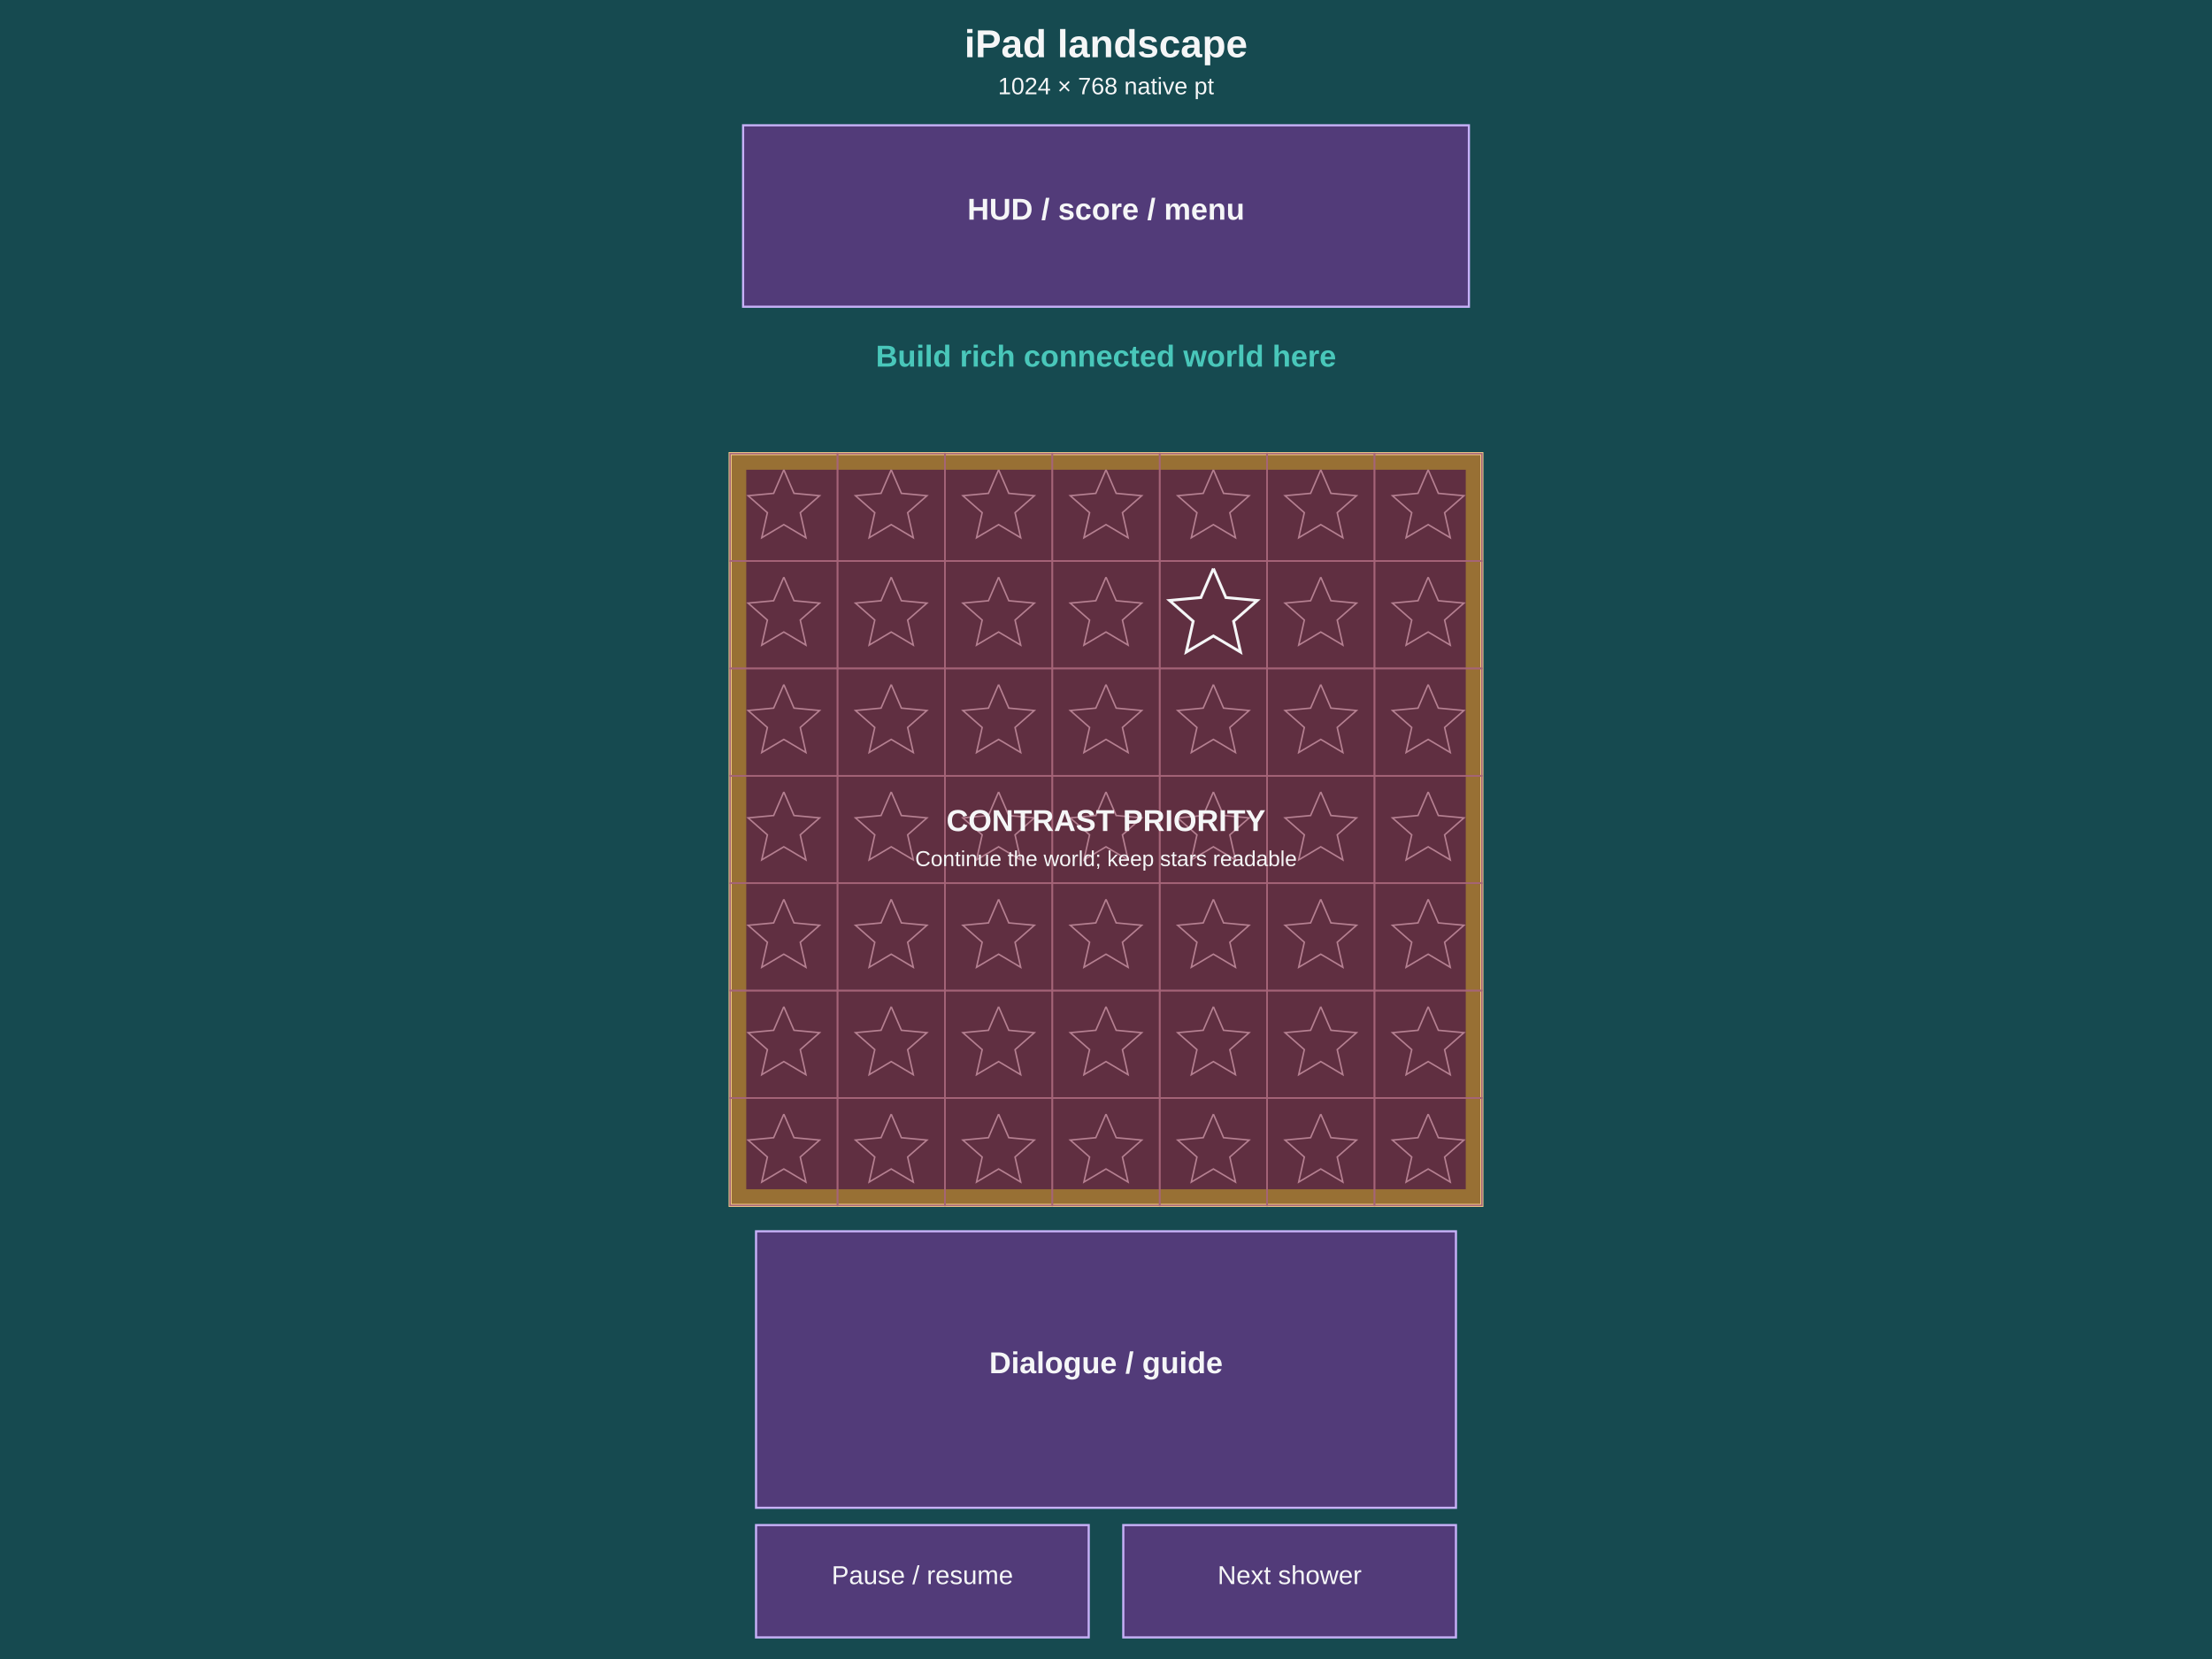
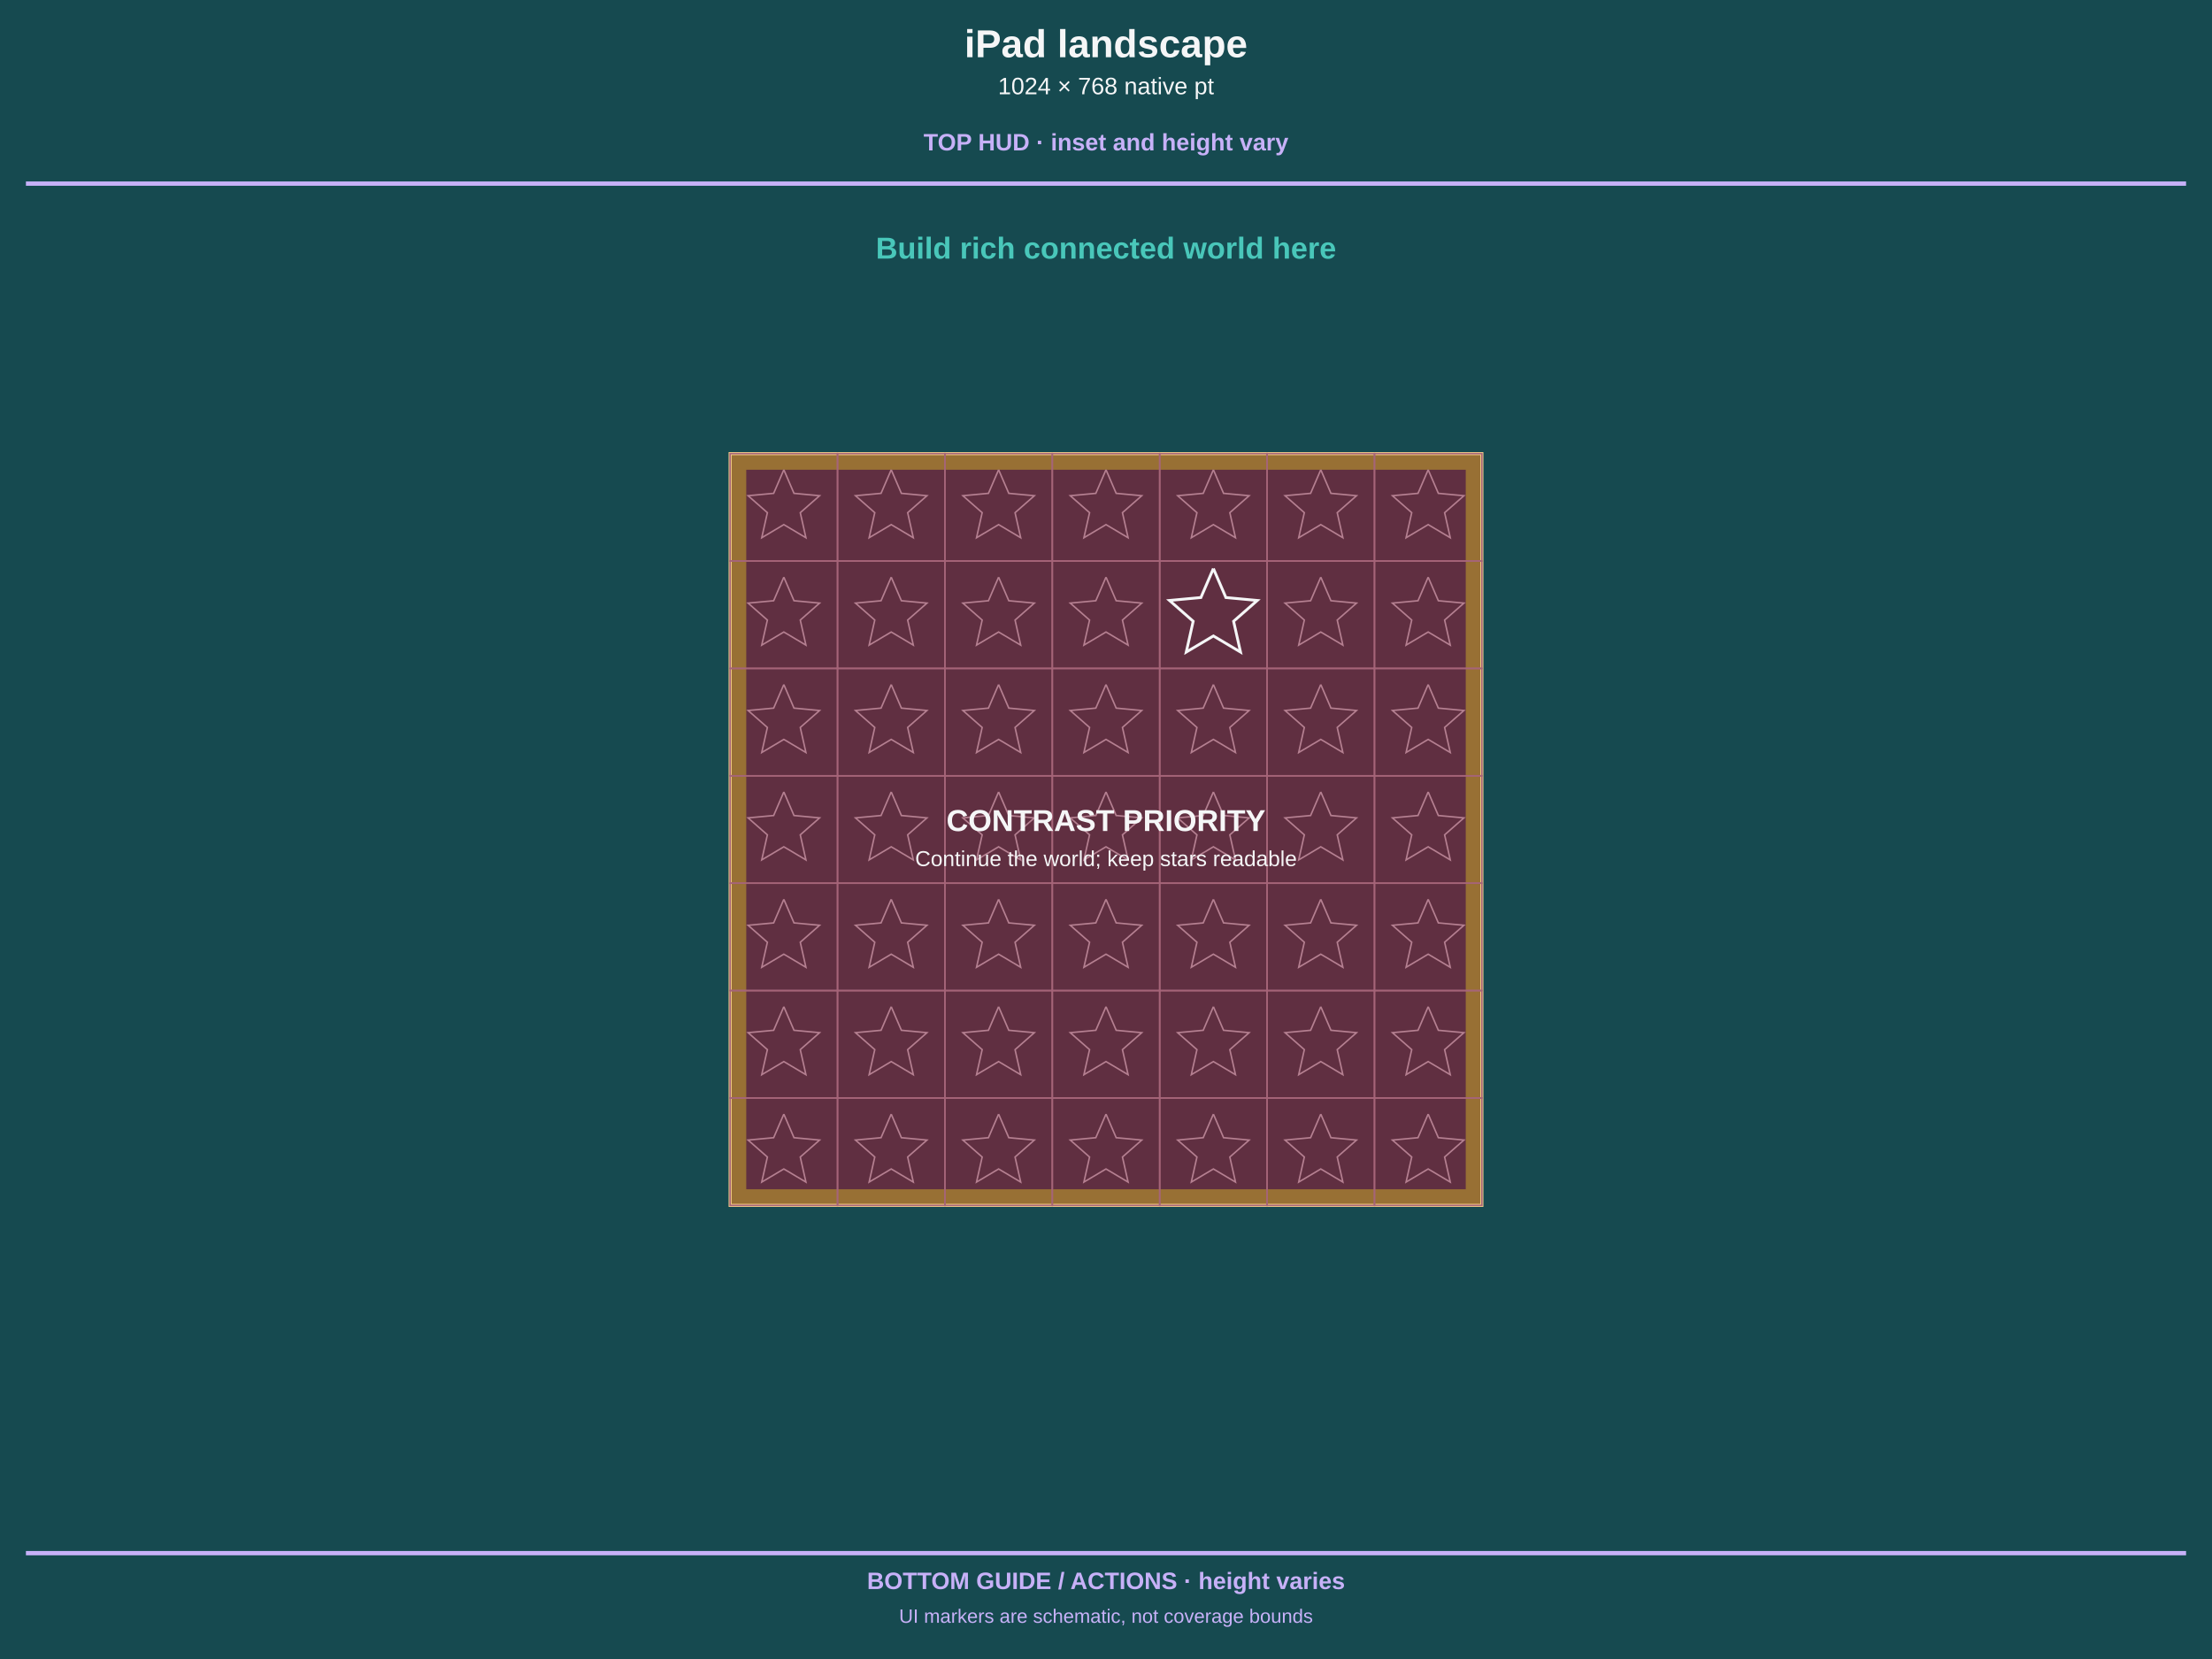
<svg xmlns="http://www.w3.org/2000/svg" width="1024" height="768" viewBox="0 0 1024 768" role="img">
  <rect x="0" y="0" width="1024" height="768" fill="#101b2c" stroke="none" stroke-width="1" />
  <rect x="0" y="0" width="1024" height="768" fill="#164a50" stroke="none" stroke-width="1" />
  <rect x="338" y="210" width="348" height="348" fill="#987034" stroke="#ffd68a" stroke-width="1.4" />
  <rect x="345.457" y="217.457" width="333.086" height="333.086" fill="#602f41" stroke="none" stroke-width="1" />
  <rect x="338" y="508.286" width="49.714" height="49.714" fill="none" stroke="#a56478" stroke-width="0.7" />
  <polyline points="362.857,515.743 367.562,526.668 379.406,527.766 370.469,535.616 373.085,547.22 362.857,541.147 352.63,547.22 355.245,535.616 346.309,527.766 358.152,526.668 362.857,515.743" fill="none" stroke="#b58091" stroke-width="0.7" />
  <rect x="387.714" y="508.286" width="49.714" height="49.714" fill="none" stroke="#a56478" stroke-width="0.7" />
  <polyline points="412.571,515.743 417.276,526.668 429.12,527.766 420.184,535.616 422.799,547.22 412.571,541.147 402.344,547.22 404.959,535.616 396.023,527.766 407.867,526.668 412.571,515.743" fill="none" stroke="#b58091" stroke-width="0.7" />
  <rect x="437.429" y="508.286" width="49.714" height="49.714" fill="none" stroke="#a56478" stroke-width="0.7" />
  <polyline points="462.286,515.743 466.99,526.668 478.834,527.766 469.898,535.616 472.513,547.22 462.286,541.147 452.058,547.22 454.673,535.616 445.737,527.766 457.581,526.668 462.286,515.743" fill="none" stroke="#b58091" stroke-width="0.7" />
  <rect x="487.143" y="508.286" width="49.714" height="49.714" fill="none" stroke="#a56478" stroke-width="0.7" />
  <polyline points="512,515.743 516.705,526.668 528.548,527.766 519.612,535.616 522.227,547.22 512,541.147 501.772,547.22 504.388,535.616 495.452,527.766 507.295,526.668 512,515.743" fill="none" stroke="#b58091" stroke-width="0.7" />
  <rect x="536.857" y="508.286" width="49.714" height="49.714" fill="none" stroke="#a56478" stroke-width="0.7" />
  <polyline points="561.714,515.743 566.419,526.668 578.263,527.766 569.327,535.616 571.942,547.22 561.714,541.147 551.487,547.22 554.102,535.616 545.166,527.766 557.01,526.668 561.714,515.743" fill="none" stroke="#b58091" stroke-width="0.7" />
  <rect x="586.571" y="508.286" width="49.714" height="49.714" fill="none" stroke="#a56478" stroke-width="0.7" />
  <polyline points="611.429,515.743 616.133,526.668 627.977,527.766 619.041,535.616 621.656,547.22 611.429,541.147 601.201,547.22 603.816,535.616 594.88,527.766 606.724,526.668 611.429,515.743" fill="none" stroke="#b58091" stroke-width="0.7" />
  <rect x="636.286" y="508.286" width="49.714" height="49.714" fill="none" stroke="#a56478" stroke-width="0.7" />
  <polyline points="661.143,515.743 665.847,526.668 677.691,527.766 668.755,535.616 671.37,547.22 661.143,541.147 650.915,547.22 653.531,535.616 644.595,527.766 656.438,526.668 661.143,515.743" fill="none" stroke="#b58091" stroke-width="0.7" />
  <rect x="338" y="458.571" width="49.714" height="49.714" fill="none" stroke="#a56478" stroke-width="0.7" />
  <polyline points="362.857,466.029 367.562,476.953 379.406,478.052 370.469,485.902 373.085,497.505 362.857,491.433 352.63,497.505 355.245,485.902 346.309,478.052 358.152,476.953 362.857,466.029" fill="none" stroke="#b58091" stroke-width="0.7" />
  <rect x="387.714" y="458.571" width="49.714" height="49.714" fill="none" stroke="#a56478" stroke-width="0.7" />
  <polyline points="412.571,466.029 417.276,476.953 429.12,478.052 420.184,485.902 422.799,497.505 412.571,491.433 402.344,497.505 404.959,485.902 396.023,478.052 407.867,476.953 412.571,466.029" fill="none" stroke="#b58091" stroke-width="0.7" />
  <rect x="437.429" y="458.571" width="49.714" height="49.714" fill="none" stroke="#a56478" stroke-width="0.7" />
  <polyline points="462.286,466.029 466.99,476.953 478.834,478.052 469.898,485.902 472.513,497.505 462.286,491.433 452.058,497.505 454.673,485.902 445.737,478.052 457.581,476.953 462.286,466.029" fill="none" stroke="#b58091" stroke-width="0.7" />
  <rect x="487.143" y="458.571" width="49.714" height="49.714" fill="none" stroke="#a56478" stroke-width="0.7" />
  <polyline points="512,466.029 516.705,476.953 528.548,478.052 519.612,485.902 522.227,497.505 512,491.433 501.772,497.505 504.388,485.902 495.452,478.052 507.295,476.953 512,466.029" fill="none" stroke="#b58091" stroke-width="0.7" />
  <rect x="536.857" y="458.571" width="49.714" height="49.714" fill="none" stroke="#a56478" stroke-width="0.7" />
  <polyline points="561.714,466.029 566.419,476.953 578.263,478.052 569.327,485.902 571.942,497.505 561.714,491.433 551.487,497.505 554.102,485.902 545.166,478.052 557.01,476.953 561.714,466.029" fill="none" stroke="#b58091" stroke-width="0.7" />
  <rect x="586.571" y="458.571" width="49.714" height="49.714" fill="none" stroke="#a56478" stroke-width="0.7" />
  <polyline points="611.429,466.029 616.133,476.953 627.977,478.052 619.041,485.902 621.656,497.505 611.429,491.433 601.201,497.505 603.816,485.902 594.88,478.052 606.724,476.953 611.429,466.029" fill="none" stroke="#b58091" stroke-width="0.7" />
  <rect x="636.286" y="458.571" width="49.714" height="49.714" fill="none" stroke="#a56478" stroke-width="0.7" />
  <polyline points="661.143,466.029 665.847,476.953 677.691,478.052 668.755,485.902 671.37,497.505 661.143,491.433 650.915,497.505 653.531,485.902 644.595,478.052 656.438,476.953 661.143,466.029" fill="none" stroke="#b58091" stroke-width="0.7" />
  <rect x="338" y="408.857" width="49.714" height="49.714" fill="none" stroke="#a56478" stroke-width="0.7" />
  <polyline points="362.857,416.314 367.562,427.239 379.406,428.337 370.469,436.188 373.085,447.791 362.857,441.718 352.63,447.791 355.245,436.188 346.309,428.337 358.152,427.239 362.857,416.314" fill="none" stroke="#b58091" stroke-width="0.7" />
  <rect x="387.714" y="408.857" width="49.714" height="49.714" fill="none" stroke="#a56478" stroke-width="0.7" />
  <polyline points="412.571,416.314 417.276,427.239 429.12,428.337 420.184,436.188 422.799,447.791 412.571,441.718 402.344,447.791 404.959,436.188 396.023,428.337 407.867,427.239 412.571,416.314" fill="none" stroke="#b58091" stroke-width="0.7" />
  <rect x="437.429" y="408.857" width="49.714" height="49.714" fill="none" stroke="#a56478" stroke-width="0.7" />
  <polyline points="462.286,416.314 466.99,427.239 478.834,428.337 469.898,436.188 472.513,447.791 462.286,441.718 452.058,447.791 454.673,436.188 445.737,428.337 457.581,427.239 462.286,416.314" fill="none" stroke="#b58091" stroke-width="0.7" />
  <rect x="487.143" y="408.857" width="49.714" height="49.714" fill="none" stroke="#a56478" stroke-width="0.7" />
  <polyline points="512,416.314 516.705,427.239 528.548,428.337 519.612,436.188 522.227,447.791 512,441.718 501.772,447.791 504.388,436.188 495.452,428.337 507.295,427.239 512,416.314" fill="none" stroke="#b58091" stroke-width="0.7" />
  <rect x="536.857" y="408.857" width="49.714" height="49.714" fill="none" stroke="#a56478" stroke-width="0.7" />
  <polyline points="561.714,416.314 566.419,427.239 578.263,428.337 569.327,436.188 571.942,447.791 561.714,441.718 551.487,447.791 554.102,436.188 545.166,428.337 557.01,427.239 561.714,416.314" fill="none" stroke="#b58091" stroke-width="0.7" />
  <rect x="586.571" y="408.857" width="49.714" height="49.714" fill="none" stroke="#a56478" stroke-width="0.7" />
  <polyline points="611.429,416.314 616.133,427.239 627.977,428.337 619.041,436.188 621.656,447.791 611.429,441.718 601.201,447.791 603.816,436.188 594.88,428.337 606.724,427.239 611.429,416.314" fill="none" stroke="#b58091" stroke-width="0.7" />
  <rect x="636.286" y="408.857" width="49.714" height="49.714" fill="none" stroke="#a56478" stroke-width="0.7" />
  <polyline points="661.143,416.314 665.847,427.239 677.691,428.337 668.755,436.188 671.37,447.791 661.143,441.718 650.915,447.791 653.531,436.188 644.595,428.337 656.438,427.239 661.143,416.314" fill="none" stroke="#b58091" stroke-width="0.7" />
  <rect x="338" y="359.143" width="49.714" height="49.714" fill="none" stroke="#a56478" stroke-width="0.7" />
  <polyline points="362.857,366.6 367.562,377.525 379.406,378.623 370.469,386.473 373.085,398.077 362.857,392.004 352.63,398.077 355.245,386.473 346.309,378.623 358.152,377.525 362.857,366.6" fill="none" stroke="#b58091" stroke-width="0.7" />
  <rect x="387.714" y="359.143" width="49.714" height="49.714" fill="none" stroke="#a56478" stroke-width="0.7" />
  <polyline points="412.571,366.6 417.276,377.525 429.12,378.623 420.184,386.473 422.799,398.077 412.571,392.004 402.344,398.077 404.959,386.473 396.023,378.623 407.867,377.525 412.571,366.6" fill="none" stroke="#b58091" stroke-width="0.7" />
  <rect x="437.429" y="359.143" width="49.714" height="49.714" fill="none" stroke="#a56478" stroke-width="0.7" />
  <polyline points="462.286,366.6 466.99,377.525 478.834,378.623 469.898,386.473 472.513,398.077 462.286,392.004 452.058,398.077 454.673,386.473 445.737,378.623 457.581,377.525 462.286,366.6" fill="none" stroke="#b58091" stroke-width="0.7" />
  <rect x="487.143" y="359.143" width="49.714" height="49.714" fill="none" stroke="#a56478" stroke-width="0.7" />
  <polyline points="512,366.6 516.705,377.525 528.548,378.623 519.612,386.473 522.227,398.077 512,392.004 501.772,398.077 504.388,386.473 495.452,378.623 507.295,377.525 512,366.6" fill="none" stroke="#b58091" stroke-width="0.7" />
  <rect x="536.857" y="359.143" width="49.714" height="49.714" fill="none" stroke="#a56478" stroke-width="0.7" />
  <polyline points="561.714,366.6 566.419,377.525 578.263,378.623 569.327,386.473 571.942,398.077 561.714,392.004 551.487,398.077 554.102,386.473 545.166,378.623 557.01,377.525 561.714,366.6" fill="none" stroke="#b58091" stroke-width="0.7" />
  <rect x="586.571" y="359.143" width="49.714" height="49.714" fill="none" stroke="#a56478" stroke-width="0.7" />
  <polyline points="611.429,366.6 616.133,377.525 627.977,378.623 619.041,386.473 621.656,398.077 611.429,392.004 601.201,398.077 603.816,386.473 594.88,378.623 606.724,377.525 611.429,366.6" fill="none" stroke="#b58091" stroke-width="0.7" />
  <rect x="636.286" y="359.143" width="49.714" height="49.714" fill="none" stroke="#a56478" stroke-width="0.7" />
  <polyline points="661.143,366.6 665.847,377.525 677.691,378.623 668.755,386.473 671.37,398.077 661.143,392.004 650.915,398.077 653.531,386.473 644.595,378.623 656.438,377.525 661.143,366.6" fill="none" stroke="#b58091" stroke-width="0.7" />
  <rect x="338" y="309.429" width="49.714" height="49.714" fill="none" stroke="#a56478" stroke-width="0.7" />
  <polyline points="362.857,316.886 367.562,327.81 379.406,328.909 370.469,336.759 373.085,348.363 362.857,342.29 352.63,348.363 355.245,336.759 346.309,328.909 358.152,327.81 362.857,316.886" fill="none" stroke="#b58091" stroke-width="0.7" />
  <rect x="387.714" y="309.429" width="49.714" height="49.714" fill="none" stroke="#a56478" stroke-width="0.7" />
  <polyline points="412.571,316.886 417.276,327.81 429.12,328.909 420.184,336.759 422.799,348.363 412.571,342.29 402.344,348.363 404.959,336.759 396.023,328.909 407.867,327.81 412.571,316.886" fill="none" stroke="#b58091" stroke-width="0.7" />
  <rect x="437.429" y="309.429" width="49.714" height="49.714" fill="none" stroke="#a56478" stroke-width="0.7" />
  <polyline points="462.286,316.886 466.99,327.81 478.834,328.909 469.898,336.759 472.513,348.363 462.286,342.29 452.058,348.363 454.673,336.759 445.737,328.909 457.581,327.81 462.286,316.886" fill="none" stroke="#b58091" stroke-width="0.7" />
  <rect x="487.143" y="309.429" width="49.714" height="49.714" fill="none" stroke="#a56478" stroke-width="0.7" />
  <polyline points="512,316.886 516.705,327.81 528.548,328.909 519.612,336.759 522.227,348.363 512,342.29 501.772,348.363 504.388,336.759 495.452,328.909 507.295,327.81 512,316.886" fill="none" stroke="#b58091" stroke-width="0.7" />
  <rect x="536.857" y="309.429" width="49.714" height="49.714" fill="none" stroke="#a56478" stroke-width="0.7" />
  <polyline points="561.714,316.886 566.419,327.81 578.263,328.909 569.327,336.759 571.942,348.363 561.714,342.29 551.487,348.363 554.102,336.759 545.166,328.909 557.01,327.81 561.714,316.886" fill="none" stroke="#b58091" stroke-width="0.7" />
  <rect x="586.571" y="309.429" width="49.714" height="49.714" fill="none" stroke="#a56478" stroke-width="0.7" />
  <polyline points="611.429,316.886 616.133,327.81 627.977,328.909 619.041,336.759 621.656,348.363 611.429,342.29 601.201,348.363 603.816,336.759 594.88,328.909 606.724,327.81 611.429,316.886" fill="none" stroke="#b58091" stroke-width="0.7" />
  <rect x="636.286" y="309.429" width="49.714" height="49.714" fill="none" stroke="#a56478" stroke-width="0.7" />
  <polyline points="661.143,316.886 665.847,327.81 677.691,328.909 668.755,336.759 671.37,348.363 661.143,342.29 650.915,348.363 653.531,336.759 644.595,328.909 656.438,327.81 661.143,316.886" fill="none" stroke="#b58091" stroke-width="0.7" />
  <rect x="338" y="259.714" width="49.714" height="49.714" fill="none" stroke="#a56478" stroke-width="0.7" />
  <polyline points="362.857,267.171 367.562,278.096 379.406,279.195 370.469,287.045 373.085,298.648 362.857,292.575 352.63,298.648 355.245,287.045 346.309,279.195 358.152,278.096 362.857,267.171" fill="none" stroke="#b58091" stroke-width="0.7" />
  <rect x="387.714" y="259.714" width="49.714" height="49.714" fill="none" stroke="#a56478" stroke-width="0.7" />
  <polyline points="412.571,267.171 417.276,278.096 429.12,279.195 420.184,287.045 422.799,298.648 412.571,292.575 402.344,298.648 404.959,287.045 396.023,279.195 407.867,278.096 412.571,267.171" fill="none" stroke="#b58091" stroke-width="0.7" />
  <rect x="437.429" y="259.714" width="49.714" height="49.714" fill="none" stroke="#a56478" stroke-width="0.7" />
  <polyline points="462.286,267.171 466.99,278.096 478.834,279.195 469.898,287.045 472.513,298.648 462.286,292.575 452.058,298.648 454.673,287.045 445.737,279.195 457.581,278.096 462.286,267.171" fill="none" stroke="#b58091" stroke-width="0.7" />
  <rect x="487.143" y="259.714" width="49.714" height="49.714" fill="none" stroke="#a56478" stroke-width="0.7" />
  <polyline points="512,267.171 516.705,278.096 528.548,279.195 519.612,287.045 522.227,298.648 512,292.575 501.772,298.648 504.388,287.045 495.452,279.195 507.295,278.096 512,267.171" fill="none" stroke="#b58091" stroke-width="0.7" />
  <rect x="536.857" y="259.714" width="49.714" height="49.714" fill="none" stroke="#a56478" stroke-width="0.7" />
  <polyline points="561.714,263.194 567.494,276.616 582.045,277.966 571.067,287.61 574.279,301.866 561.714,294.405 549.149,301.866 552.362,287.61 541.383,277.966 555.934,276.616 561.714,263.194" fill="none" stroke="#f5f6f7" stroke-width="1.3" />
  <rect x="586.571" y="259.714" width="49.714" height="49.714" fill="none" stroke="#a56478" stroke-width="0.7" />
  <polyline points="611.429,267.171 616.133,278.096 627.977,279.195 619.041,287.045 621.656,298.648 611.429,292.575 601.201,298.648 603.816,287.045 594.88,279.195 606.724,278.096 611.429,267.171" fill="none" stroke="#b58091" stroke-width="0.7" />
  <rect x="636.286" y="259.714" width="49.714" height="49.714" fill="none" stroke="#a56478" stroke-width="0.7" />
  <polyline points="661.143,267.171 665.847,278.096 677.691,279.195 668.755,287.045 671.37,298.648 661.143,292.575 650.915,298.648 653.531,287.045 644.595,279.195 656.438,278.096 661.143,267.171" fill="none" stroke="#b58091" stroke-width="0.7" />
  <rect x="338" y="210" width="49.714" height="49.714" fill="none" stroke="#a56478" stroke-width="0.7" />
  <polyline points="362.857,217.457 367.562,228.382 379.406,229.48 370.469,237.331 373.085,248.934 362.857,242.861 352.63,248.934 355.245,237.331 346.309,229.48 358.152,228.382 362.857,217.457" fill="none" stroke="#b58091" stroke-width="0.7" />
  <rect x="387.714" y="210" width="49.714" height="49.714" fill="none" stroke="#a56478" stroke-width="0.7" />
  <polyline points="412.571,217.457 417.276,228.382 429.12,229.48 420.184,237.331 422.799,248.934 412.571,242.861 402.344,248.934 404.959,237.331 396.023,229.48 407.867,228.382 412.571,217.457" fill="none" stroke="#b58091" stroke-width="0.7" />
  <rect x="437.429" y="210" width="49.714" height="49.714" fill="none" stroke="#a56478" stroke-width="0.7" />
  <polyline points="462.286,217.457 466.99,228.382 478.834,229.48 469.898,237.331 472.513,248.934 462.286,242.861 452.058,248.934 454.673,237.331 445.737,229.48 457.581,228.382 462.286,217.457" fill="none" stroke="#b58091" stroke-width="0.7" />
  <rect x="487.143" y="210" width="49.714" height="49.714" fill="none" stroke="#a56478" stroke-width="0.7" />
  <polyline points="512,217.457 516.705,228.382 528.548,229.48 519.612,237.331 522.227,248.934 512,242.861 501.772,248.934 504.388,237.331 495.452,229.48 507.295,228.382 512,217.457" fill="none" stroke="#b58091" stroke-width="0.7" />
  <rect x="536.857" y="210" width="49.714" height="49.714" fill="none" stroke="#a56478" stroke-width="0.7" />
  <polyline points="561.714,217.457 566.419,228.382 578.263,229.48 569.327,237.331 571.942,248.934 561.714,242.861 551.487,248.934 554.102,237.331 545.166,229.48 557.01,228.382 561.714,217.457" fill="none" stroke="#b58091" stroke-width="0.7" />
  <rect x="586.571" y="210" width="49.714" height="49.714" fill="none" stroke="#a56478" stroke-width="0.7" />
  <polyline points="611.429,217.457 616.133,228.382 627.977,229.48 619.041,237.331 621.656,248.934 611.429,242.861 601.201,248.934 603.816,237.331 594.88,229.48 606.724,228.382 611.429,217.457" fill="none" stroke="#b58091" stroke-width="0.7" />
  <rect x="636.286" y="210" width="49.714" height="49.714" fill="none" stroke="#a56478" stroke-width="0.7" />
  <polyline points="661.143,217.457 665.847,228.382 677.691,229.48 668.755,237.331 671.37,248.934 661.143,242.861 650.915,248.934 653.531,237.331 644.595,229.48 656.438,228.382 661.143,217.457" fill="none" stroke="#b58091" stroke-width="0.7" />
-   <rect x="344" y="58" width="336" height="84" fill="#523b79" stroke="#c7b1f8" stroke-width="1" />
-   <text x="512" y="92" fill="#f5f6f7" font-family="Arial, sans-serif" font-size="14" font-weight="700" text-anchor="middle" dominant-baseline="hanging">HUD / score / menu</text>
-   <rect x="350" y="570" width="324" height="128" fill="#523b79" stroke="#c7b1f8" stroke-width="1" />
-   <text x="512" y="626" fill="#f5f6f7" font-family="Arial, sans-serif" font-size="14" font-weight="700" text-anchor="middle" dominant-baseline="hanging">Dialogue / guide</text>
-   <rect x="350" y="706" width="154" height="52" fill="#523b79" stroke="#c7b1f8" stroke-width="1" />
-   <text x="427" y="725" fill="#f5f6f7" font-family="Arial, sans-serif" font-size="12" font-weight="400" text-anchor="middle" dominant-baseline="hanging">Pause / resume</text>
-   <rect x="520" y="706" width="154" height="52" fill="#523b79" stroke="#c7b1f8" stroke-width="1" />
-   <text x="597" y="725" fill="#f5f6f7" font-family="Arial, sans-serif" font-size="12" font-weight="400" text-anchor="middle" dominant-baseline="hanging">Next shower</text>
+   <polyline points="12,85 1012,85" fill="none" stroke="#c7b1f8" stroke-width="2" />
+   <text x="512" y="62" fill="#c7b1f8" font-family="Arial, sans-serif" font-size="11" font-weight="700" text-anchor="middle" dominant-baseline="hanging">TOP HUD · inset and height vary</text>
+   <polyline points="12,719 1012,719" fill="none" stroke="#c7b1f8" stroke-width="2" />
+   <text x="512" y="728" fill="#c7b1f8" font-family="Arial, sans-serif" font-size="11" font-weight="700" text-anchor="middle" dominant-baseline="hanging">BOTTOM GUIDE / ACTIONS · height varies</text>
+   <text x="512" y="745" fill="#c7b1f8" font-family="Arial, sans-serif" font-size="9" font-weight="400" text-anchor="middle" dominant-baseline="hanging">UI markers are schematic, not coverage bounds</text>
  <text x="512" y="14" fill="#f5f6f7" font-family="Arial, sans-serif" font-size="18" font-weight="700" text-anchor="middle" dominant-baseline="hanging">iPad landscape</text>
  <text x="512" y="36" fill="#f5f6f7" font-family="Arial, sans-serif" font-size="11" font-weight="400" text-anchor="middle" dominant-baseline="hanging">1024 × 768 native pt</text>
-   <text x="512" y="160" fill="#49c7ba" font-family="Arial, sans-serif" font-size="14" font-weight="700" text-anchor="middle" dominant-baseline="hanging">Build rich connected world here</text>
+   <text x="512" y="110" fill="#49c7ba" font-family="Arial, sans-serif" font-size="14" font-weight="700" text-anchor="middle" dominant-baseline="hanging">Build rich connected world here</text>
  <text x="512" y="375" fill="#f5f6f7" font-family="Arial, sans-serif" font-size="14" font-weight="700" text-anchor="middle" dominant-baseline="hanging">CONTRAST PRIORITY</text>
  <text x="512" y="394" fill="#f5f6f7" font-family="Arial, sans-serif" font-size="10" font-weight="400" text-anchor="middle" dominant-baseline="hanging">Continue the world; keep stars readable</text>
</svg>
